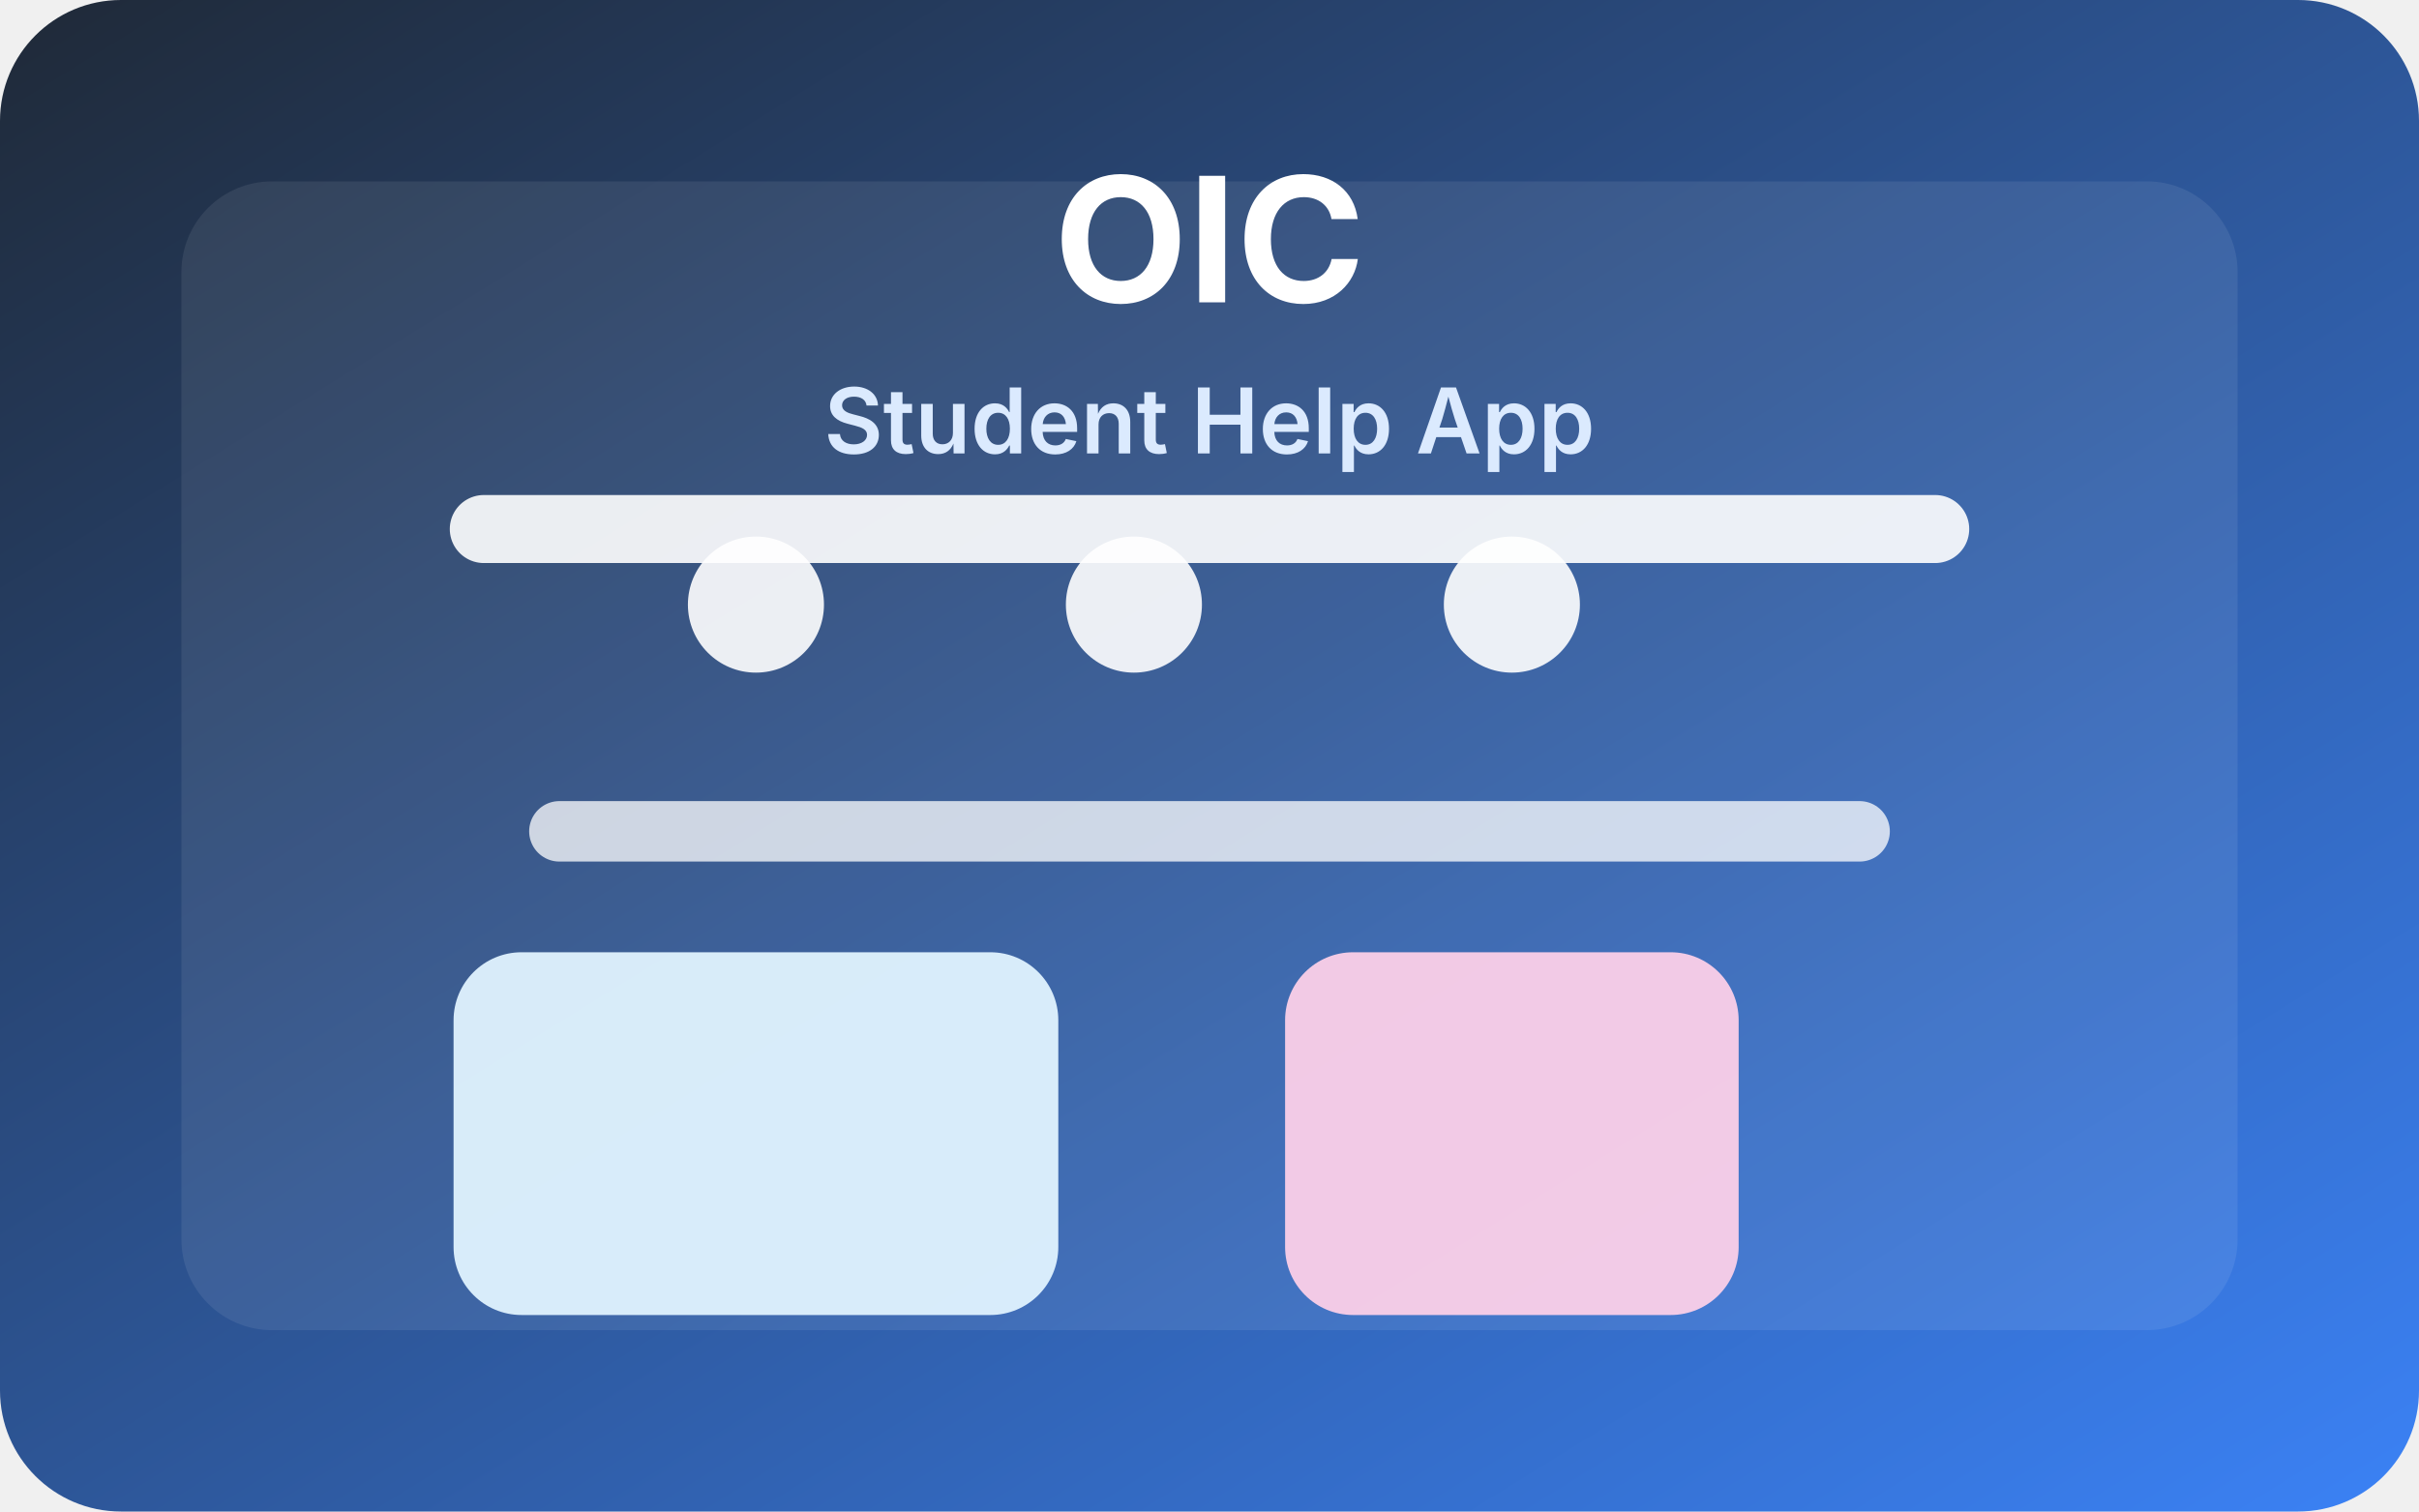
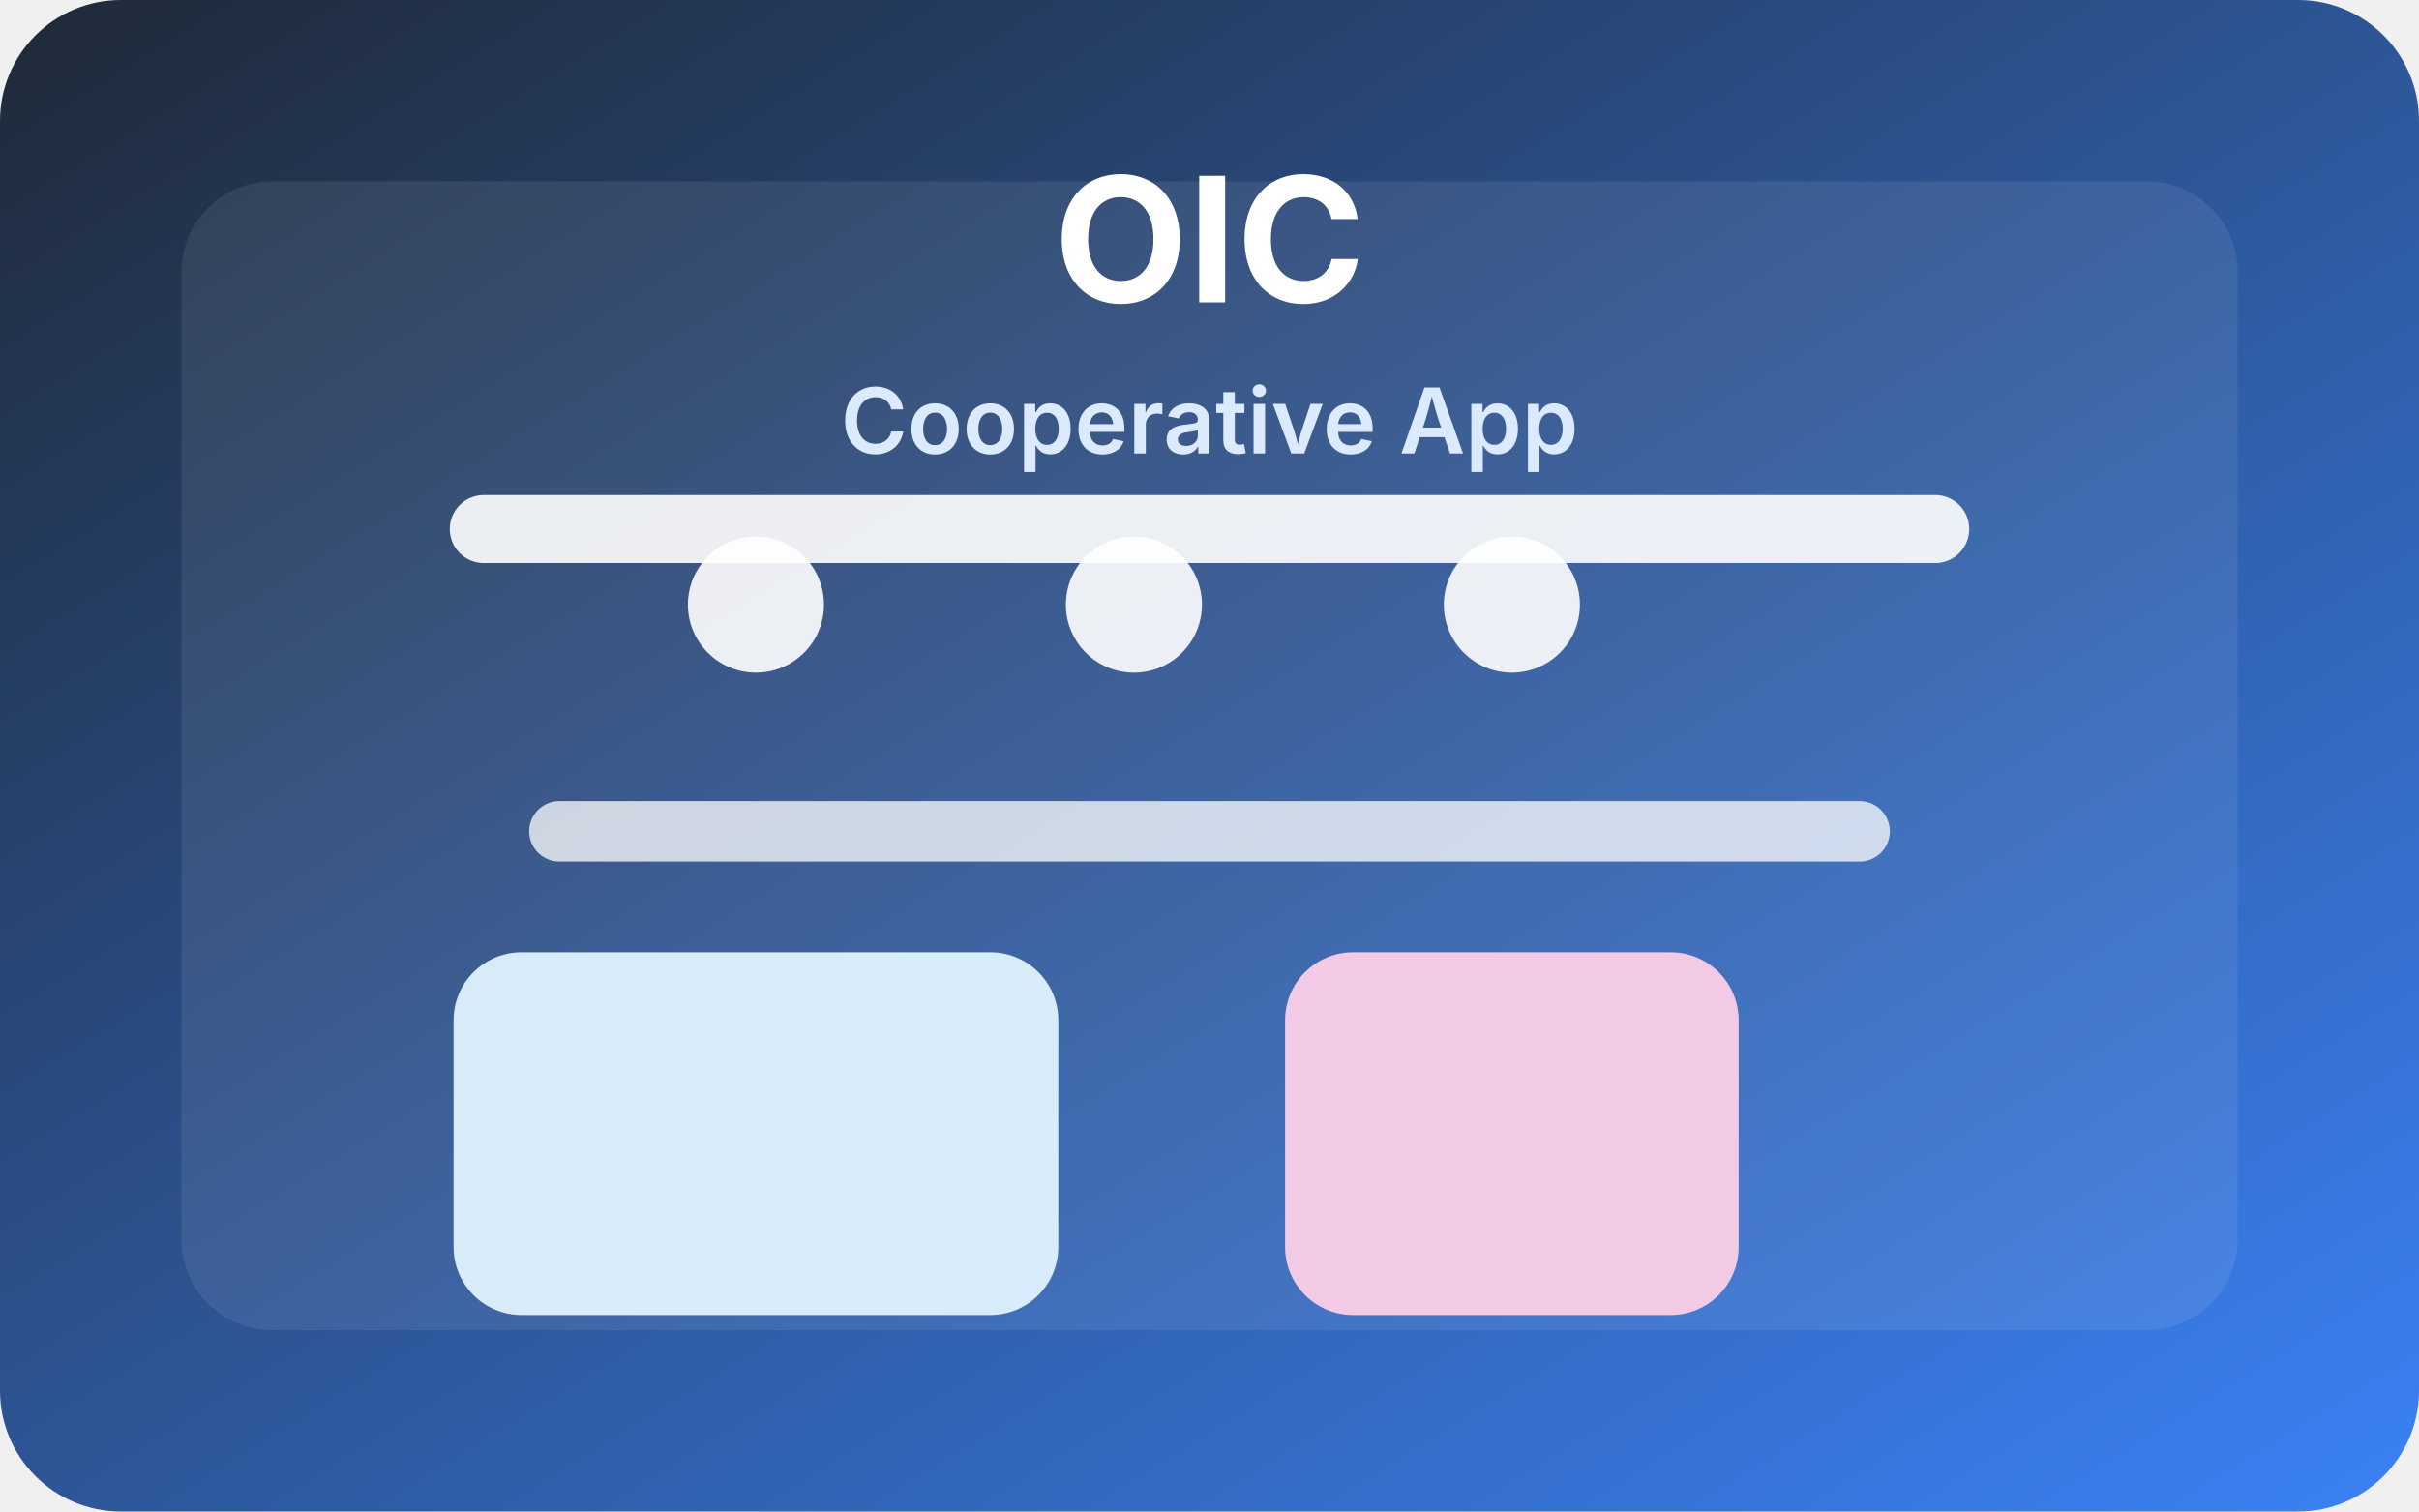
<svg xmlns="http://www.w3.org/2000/svg" viewBox="0 0 640 400">
  <defs>
    <linearGradient id="bg" x1="0" y1="0" x2="1" y2="1">
      <stop offset="0%" stop-color="#1f2937" />
      <stop offset="100%" stop-color="#3b82f6" />
    </linearGradient>
  </defs>
  <rect width="640" height="400" rx="32" fill="url(#bg)" />
  <rect x="48" y="48" width="544" height="304" rx="24" fill="rgba(255,255,255,0.08)" />
  <path d="M128 140h384" stroke="#fff" stroke-width="18" stroke-linecap="round" opacity="0.9" />
  <path d="M148 220h344" stroke="#fff" stroke-width="16" stroke-linecap="round" opacity="0.75" />
  <circle cx="200" cy="160" r="18" fill="#fff" opacity="0.9" />
  <circle cx="300" cy="160" r="18" fill="#fff" opacity="0.9" />
  <circle cx="400" cy="160" r="18" fill="#fff" opacity="0.9" />
  <rect x="120" y="252" width="160" height="96" rx="18" fill="#e0f2fe" opacity="0.95" />
  <rect x="340" y="252" width="120" height="96" rx="18" fill="#fbcfe8" opacity="0.95" />
  <text x="320" y="80" fill="#ffffff" font-size="46" font-weight="700" text-anchor="middle" font-family="Inter, sans-serif">OIC</text>
-   <text x="320" y="120" fill="#dbeafe" font-size="24" font-weight="600" text-anchor="middle" font-family="Inter, sans-serif">Student Help App</text>
+   <text x="320" y="120" fill="#dbeafe" font-size="24" font-weight="600" text-anchor="middle" font-family="Inter, sans-serif">Cooperative App</text>
</svg>
